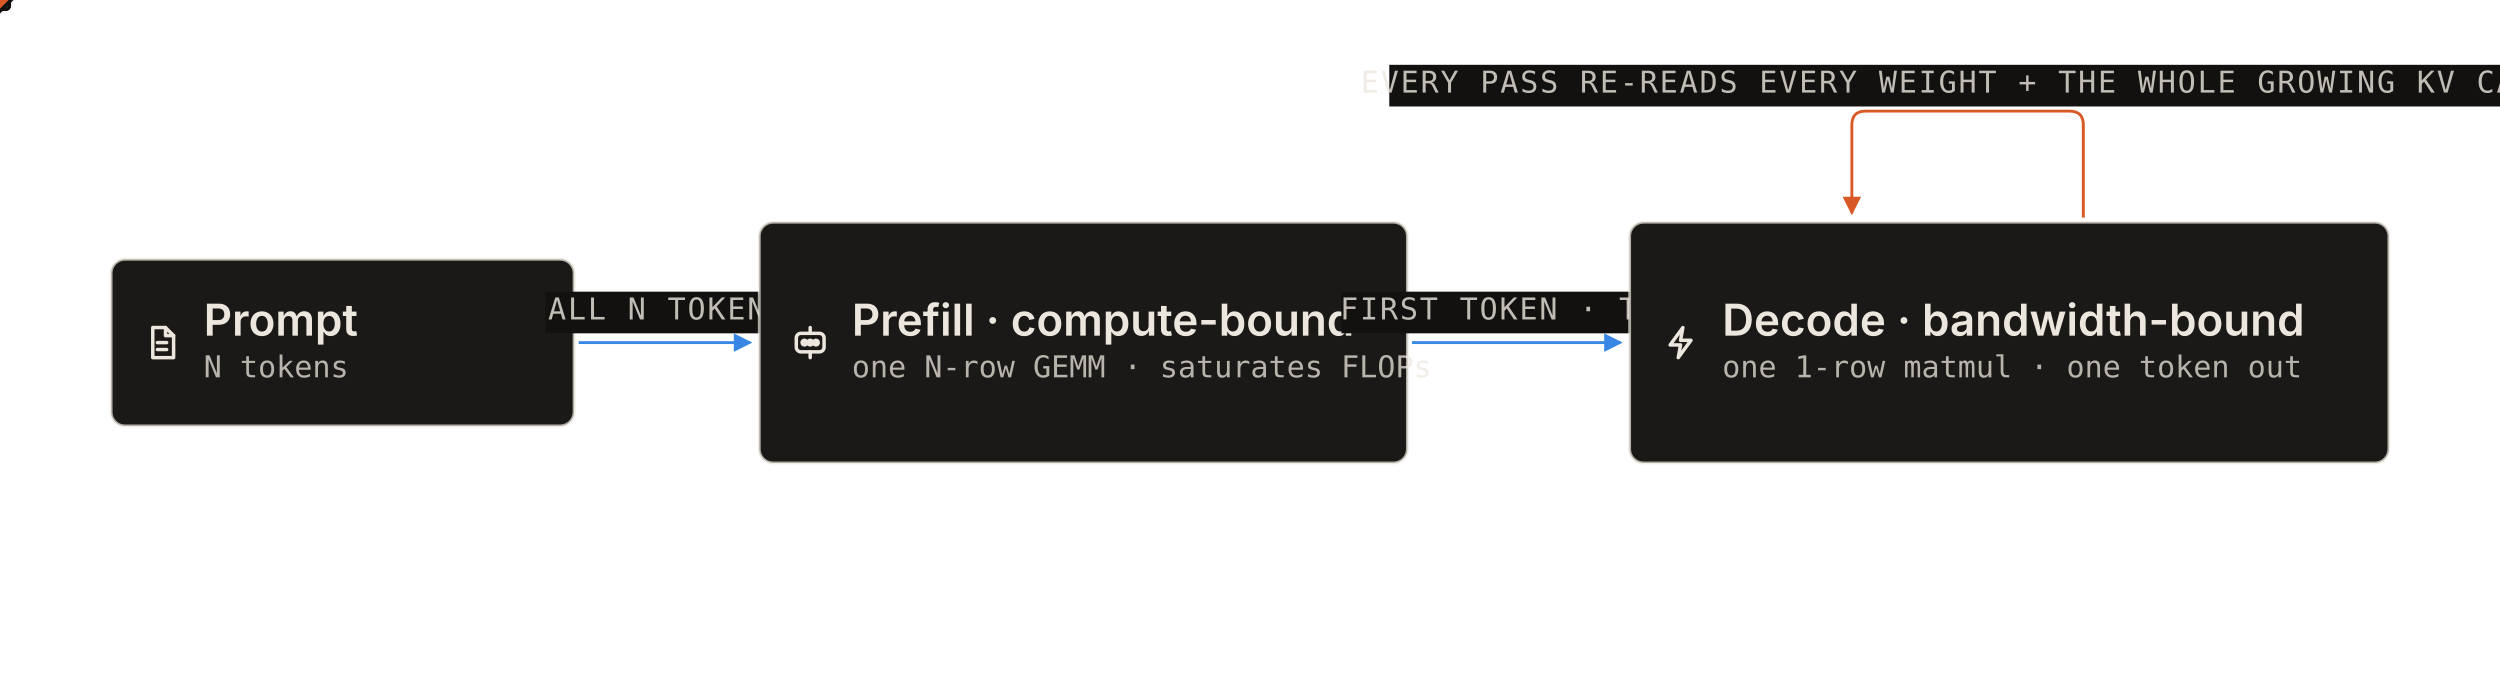
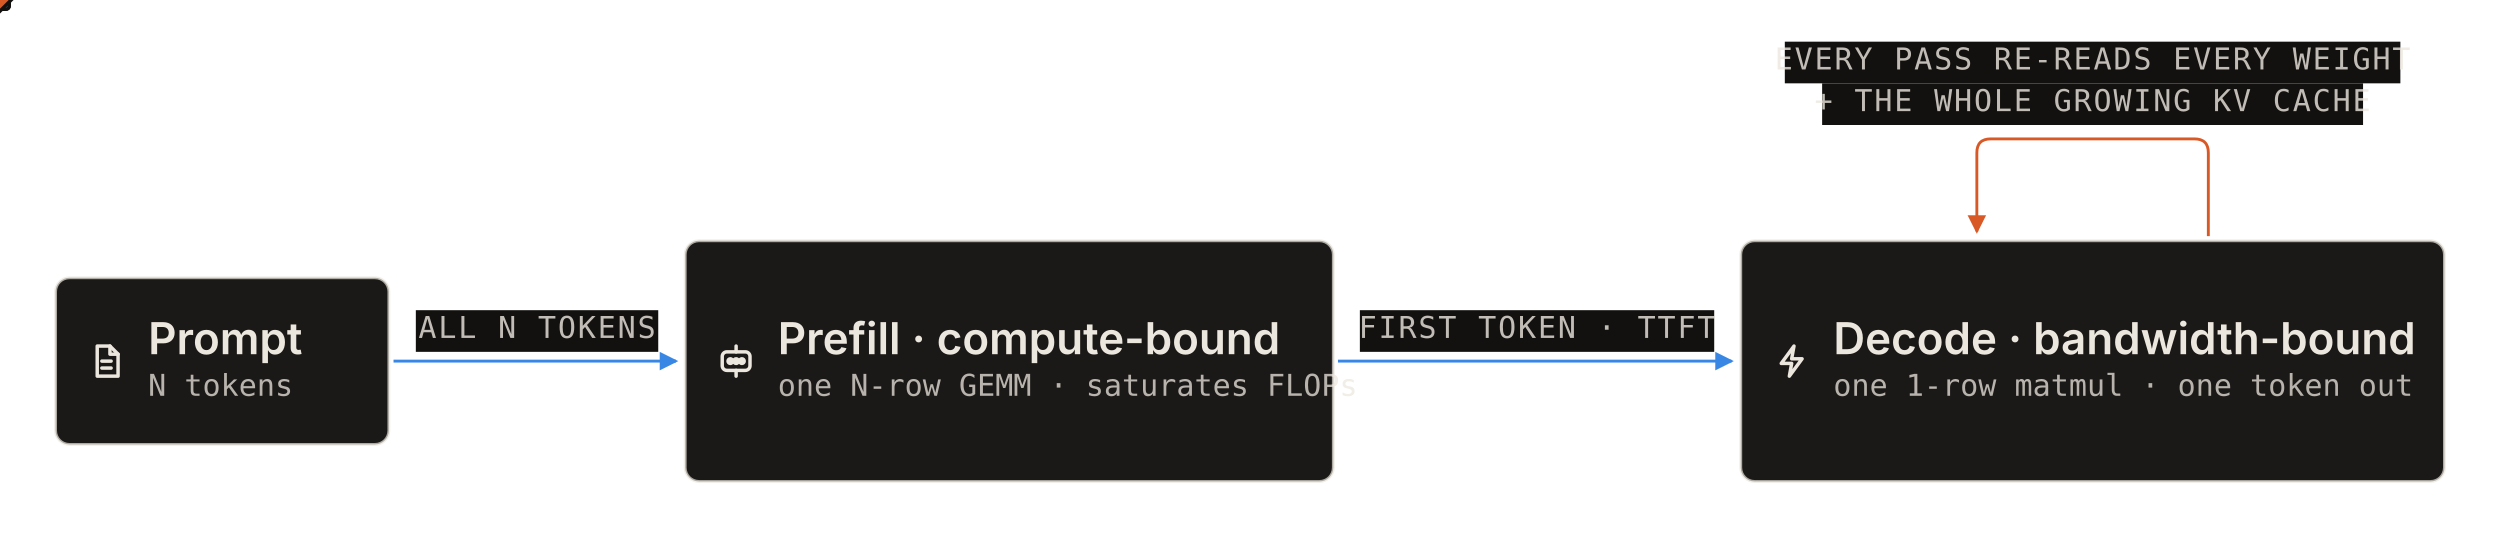
- <svg xmlns="http://www.w3.org/2000/svg" viewBox="0 0 1080 300" width="1080" height="300" color="#ece7de" font-family="ui-sans-serif, system-ui, -apple-system, 'Segoe UI', Inter, Helvetica, Arial, sans-serif" role="img" aria-label="A prompt of N tokens enters prefill, one compute-bound N-row GEMM that saturates FLOPs and emits the first token (TTFT). Decode then loops, one bandwidth-bound 1-row matmul per token, and every pass re-reads every weight and the whole growing KV cache.">
+ <svg xmlns="http://www.w3.org/2000/svg" viewBox="0 0 1080 240" width="1080" height="240" color="#ece7de" font-family="ui-sans-serif, system-ui, -apple-system, 'Segoe UI', Inter, Helvetica, Arial, sans-serif" role="img" aria-label="A prompt of N tokens enters prefill, one compute-bound N-row GEMM that saturates FLOPs and emits the first token (TTFT). Decode then loops, one bandwidth-bound 1-row matmul per token, and every pass re-reads every weight and the whole growing KV cache.">
  <style>text{user-select:none}</style>
  <g transform="translate(0,0)">
    <defs>
      <marker id="pd-head" markerWidth="8" markerHeight="8" refX="7" refY="4" orient="auto-start-reverse" markerUnits="userSpaceOnUse">
        <path d="M0,0 L8,4 L0,8 z" fill="currentColor" />
      </marker>
      <marker id="pd-head-accent" markerWidth="8" markerHeight="8" refX="7" refY="4" orient="auto-start-reverse" markerUnits="userSpaceOnUse">
        <path d="M0,0 L8,4 L0,8 z" fill="#199e70" />
      </marker>
      <marker id="pd-head-request" markerWidth="8" markerHeight="8" refX="7" refY="4" orient="auto-start-reverse" markerUnits="userSpaceOnUse">
        <path d="M0,0 L8,4 L0,8 z" fill="#3987e5" />
      </marker>
      <marker id="pd-head-response" markerWidth="8" markerHeight="8" refX="7" refY="4" orient="auto-start-reverse" markerUnits="userSpaceOnUse">
        <path d="M0,0 L8,4 L0,8 z" fill="#199e70" />
      </marker>
      <marker id="pd-head-change" markerWidth="8" markerHeight="8" refX="7" refY="4" orient="auto-start-reverse" markerUnits="userSpaceOnUse">
        <path d="M0,0 L8,4 L0,8 z" fill="#d95926" />
      </marker>
    </defs>
    <g data-uipack="node">
-       <rect x="48" y="112" width="200" height="72" rx="6" fill="#1b1917" stroke="currentColor" stroke-opacity="0.7" stroke-width="1.25" />
-       <g transform="translate(62, 140)" fill="none" stroke="currentColor" stroke-width="1.5" stroke-linecap="round" stroke-linejoin="round">
+       <rect x="24" y="120" width="144" height="72" rx="6" fill="#1b1917" stroke="currentColor" stroke-opacity="0.7" stroke-width="1.25" />
+       <g transform="translate(38, 148)" fill="none" stroke="currentColor" stroke-width="1.5" stroke-linecap="round" stroke-linejoin="round">
        <path d="M4 1.5h5.5L13 5v9.5H4z" />
        <path d="M9.5 1.5V5H13M6 8h4M6 11h4" />
      </g>
-       <text x="88" y="145" text-anchor="start" font-size="19" font-weight="600" fill="currentColor">Prompt</text>
-       <text x="88" y="163" text-anchor="start" font-size="13" font-family="ui-monospace, SFMono-Regular, Menlo, Consolas, monospace" fill="currentColor" fill-opacity="0.75">N tokens</text>
+       <text x="64" y="153" text-anchor="start" font-size="19" font-weight="600" fill="currentColor">Prompt</text>
+       <text x="64" y="171" text-anchor="start" font-size="13" font-family="ui-monospace, SFMono-Regular, Menlo, Consolas, monospace" fill="currentColor" fill-opacity="0.75">N tokens</text>
    </g>
-     <path data-uipack="connector" data-kind="request" d="M250,148 L324,148" fill="none" stroke="#3987e5" stroke-opacity="1" stroke-width="1.25" marker-end="url(#pd-head-request)" />
+     <path data-uipack="connector" data-kind="request" d="M170,156 L292,156" fill="none" stroke="#3987e5" stroke-opacity="1" stroke-width="1.25" marker-end="url(#pd-head-request)" />
    <g data-uipack="label">
-       <rect x="235.64" y="126" width="104.72" height="18" fill="#12110f" />
-       <text x="288" y="138" text-anchor="middle" font-size="13" font-family="ui-monospace, SFMono-Regular, Menlo, Consolas, monospace" letter-spacing=".06em" fill="currentColor" fill-opacity="0.8">ALL N TOKENS</text>
+       <rect x="179.64" y="134" width="104.72" height="18" fill="#12110f" />
+       <text x="232" y="146" text-anchor="middle" font-size="13" font-family="ui-monospace, SFMono-Regular, Menlo, Consolas, monospace" letter-spacing=".06em" fill="currentColor" fill-opacity="0.8">ALL N TOKENS</text>
    </g>
    <g data-uipack="packet" data-kind="request">
      <rect x="-4" y="-4" width="8" height="8" rx="1.5" fill="#3987e5" stroke="#12110f" stroke-width="1.5" />
-       <animateMotion dur="1.6s" begin="0s" repeatCount="indefinite" path="M250,148 L316,148" calcMode="linear" />
+       <animateMotion dur="1.6s" begin="0s" repeatCount="indefinite" path="M170,156 L284,156" calcMode="linear" />
    </g>
    <g data-uipack="node">
-       <rect x="328" y="96" width="280" height="104" rx="6" fill="#1b1917" stroke="currentColor" stroke-opacity="0.7" stroke-width="1.25" />
-       <g transform="translate(342, 140)" fill="none" stroke="currentColor" stroke-width="1.5" stroke-linecap="round" stroke-linejoin="round">
+       <rect x="296" y="104" width="280" height="104" rx="6" fill="#1b1917" stroke="currentColor" stroke-opacity="0.7" stroke-width="1.25" />
+       <g transform="translate(310, 148)" fill="none" stroke="currentColor" stroke-width="1.5" stroke-linecap="round" stroke-linejoin="round">
        <rect x="2" y="4" width="12" height="8" rx="2" />
        <circle cx="5.5" cy="8" r="1" fill="currentColor" />
        <circle cx="8" cy="8" r="1" fill="currentColor" />
        <circle cx="10.5" cy="8" r="1" fill="currentColor" />
        <path d="M8 1.5V4M8 12v2.5" />
      </g>
-       <text x="368" y="145" text-anchor="start" font-size="19" font-weight="600" fill="currentColor">Prefill · compute-bound</text>
-       <text x="368" y="163" text-anchor="start" font-size="13" font-family="ui-monospace, SFMono-Regular, Menlo, Consolas, monospace" fill="currentColor" fill-opacity="0.75">one N-row GEMM · saturates FLOPs</text>
+       <text x="336" y="153" text-anchor="start" font-size="19" font-weight="600" fill="currentColor">Prefill · compute-bound</text>
+       <text x="336" y="171" text-anchor="start" font-size="13" font-family="ui-monospace, SFMono-Regular, Menlo, Consolas, monospace" fill="currentColor" fill-opacity="0.75">one N-row GEMM · saturates FLOPs</text>
    </g>
-     <path data-uipack="connector" data-kind="request" d="M610,148 L700,148" fill="none" stroke="#3987e5" stroke-opacity="1" stroke-width="1.25" marker-end="url(#pd-head-request)" />
+     <path data-uipack="connector" data-kind="request" d="M578,156 L748,156" fill="none" stroke="#3987e5" stroke-opacity="1" stroke-width="1.25" marker-end="url(#pd-head-request)" />
    <g data-uipack="label">
-       <rect x="579.46" y="126" width="153.08" height="18" fill="#12110f" />
-       <text x="656" y="138" text-anchor="middle" font-size="13" font-family="ui-monospace, SFMono-Regular, Menlo, Consolas, monospace" letter-spacing=".06em" fill="currentColor" fill-opacity="0.8">FIRST TOKEN · TTFT</text>
+       <rect x="587.46" y="134" width="153.08" height="18" fill="#12110f" />
+       <text x="664" y="146" text-anchor="middle" font-size="13" font-family="ui-monospace, SFMono-Regular, Menlo, Consolas, monospace" letter-spacing=".06em" fill="currentColor" fill-opacity="0.8">FIRST TOKEN · TTFT</text>
    </g>
    <g data-uipack="packet" data-kind="request">
      <rect x="-4" y="-4" width="8" height="8" rx="1.5" fill="#3987e5" stroke="#12110f" stroke-width="1.5" />
-       <animateMotion dur="1.6s" begin="-0.8s" repeatCount="indefinite" path="M610,148 L692,148" calcMode="linear" />
+       <animateMotion dur="1.6s" begin="-0.8s" repeatCount="indefinite" path="M578,156 L740,156" calcMode="linear" />
    </g>
    <g data-uipack="node">
-       <rect x="704" y="96" width="328" height="104" rx="6" fill="#1b1917" stroke="currentColor" stroke-opacity="0.7" stroke-width="1.25" />
-       <g transform="translate(718, 140)" fill="none" stroke="currentColor" stroke-width="1.5" stroke-linecap="round" stroke-linejoin="round">
+       <rect x="752" y="104" width="304" height="104" rx="6" fill="#1b1917" stroke="currentColor" stroke-opacity="0.7" stroke-width="1.25" />
+       <g transform="translate(766, 148)" fill="none" stroke="currentColor" stroke-width="1.5" stroke-linecap="round" stroke-linejoin="round">
        <path d="M9 1.5 3.5 9H8l-1 5.5L12.5 7H8z" />
      </g>
-       <text x="744" y="145" text-anchor="start" font-size="19" font-weight="600" fill="currentColor">Decode · bandwidth-bound</text>
-       <text x="744" y="163" text-anchor="start" font-size="13" font-family="ui-monospace, SFMono-Regular, Menlo, Consolas, monospace" fill="currentColor" fill-opacity="0.75">one 1-row matmul · one token out</text>
+       <text x="792" y="153" text-anchor="start" font-size="19" font-weight="600" fill="currentColor">Decode · bandwidth-bound</text>
+       <text x="792" y="171" text-anchor="start" font-size="13" font-family="ui-monospace, SFMono-Regular, Menlo, Consolas, monospace" fill="currentColor" fill-opacity="0.75">one 1-row matmul · one token out</text>
    </g>
-     <path data-uipack="connector" data-kind="change" d="M900,94 L900,54 Q900,48 894,48 L806,48 Q800,48 800,54 L800,92" fill="none" stroke="#d95926" stroke-opacity="1" stroke-width="1.25" marker-end="url(#pd-head-change)" />
+     <path data-uipack="connector" data-kind="change" d="M954,102 L954,66 Q954,60 948,60 L860,60 Q854,60 854,66 L854,100" fill="none" stroke="#d95926" stroke-opacity="1" stroke-width="1.25" marker-end="url(#pd-head-change)" />
    <g data-uipack="label">
-       <rect x="600.17" y="28" width="499.66" height="18" fill="#12110f" />
-       <text x="850" y="40" text-anchor="middle" font-size="13" font-family="ui-monospace, SFMono-Regular, Menlo, Consolas, monospace" letter-spacing=".06em" fill="currentColor" fill-opacity="0.8">EVERY PASS RE-READS EVERY WEIGHT + THE WHOLE GROWING KV CACHE</text>
+       <rect x="771.04" y="18" width="265.92" height="18" fill="#12110f" />
+       <text x="904" y="30" text-anchor="middle" font-size="13" font-family="ui-monospace, SFMono-Regular, Menlo, Consolas, monospace" letter-spacing=".06em" fill="currentColor" fill-opacity="0.8">EVERY PASS RE-READS EVERY WEIGHT</text>
+     </g>
+     <g data-uipack="label">
+       <rect x="787.16" y="36" width="233.68" height="18" fill="#12110f" />
+       <text x="904" y="48" text-anchor="middle" font-size="13" font-family="ui-monospace, SFMono-Regular, Menlo, Consolas, monospace" letter-spacing=".06em" fill="currentColor" fill-opacity="0.8">+ THE WHOLE GROWING KV CACHE</text>
    </g>
    <g data-uipack="packet" data-kind="change">
      <path d="M0,-4.8 L4.8,0 L0,4.8 L-4.8,0 Z" fill="#d95926" stroke="#12110f" stroke-width="1.5" />
-       <animateMotion dur="1.8s" begin="-0.4s" repeatCount="indefinite" path="M900,94 L900,54 Q900,48 894,48 L806,48 Q800,48 800,54 L800,84" calcMode="linear" />
+       <animateMotion dur="1.8s" begin="-0.4s" repeatCount="indefinite" path="M954,102 L954,66 Q954,60 948,60 L860,60 Q854,60 854,66 L854,92" calcMode="linear" />
    </g>
  </g>
</svg>
